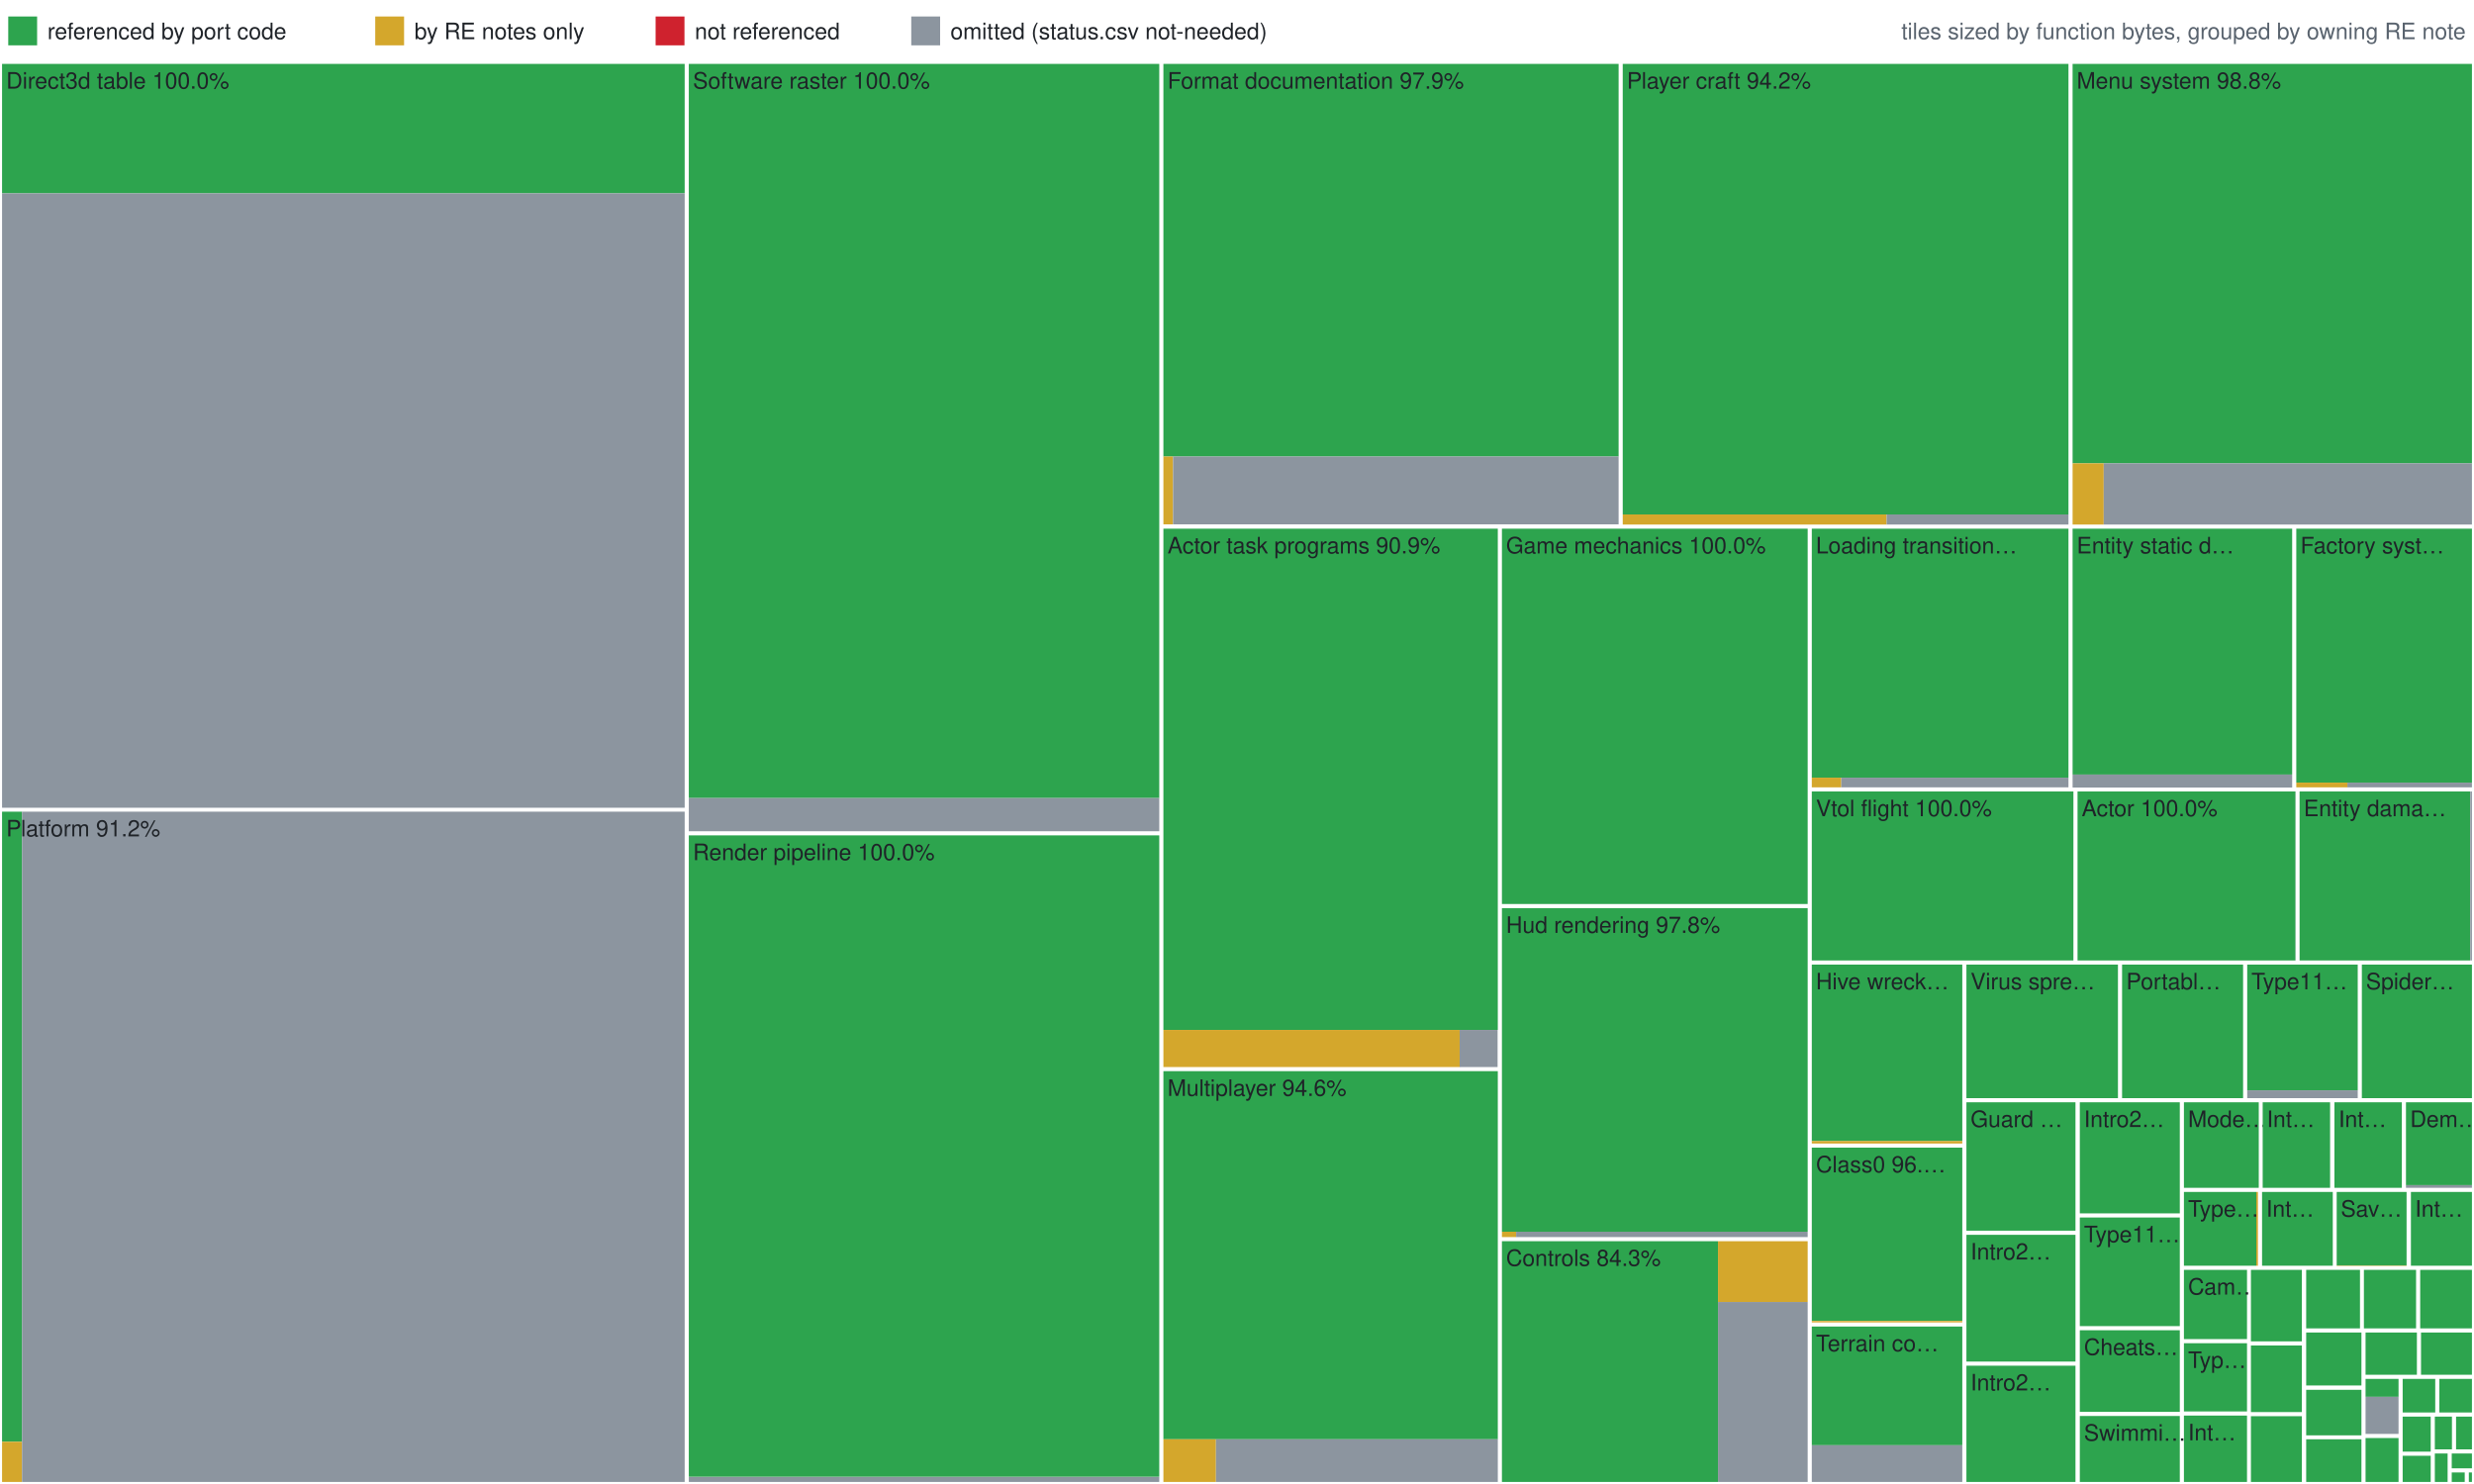
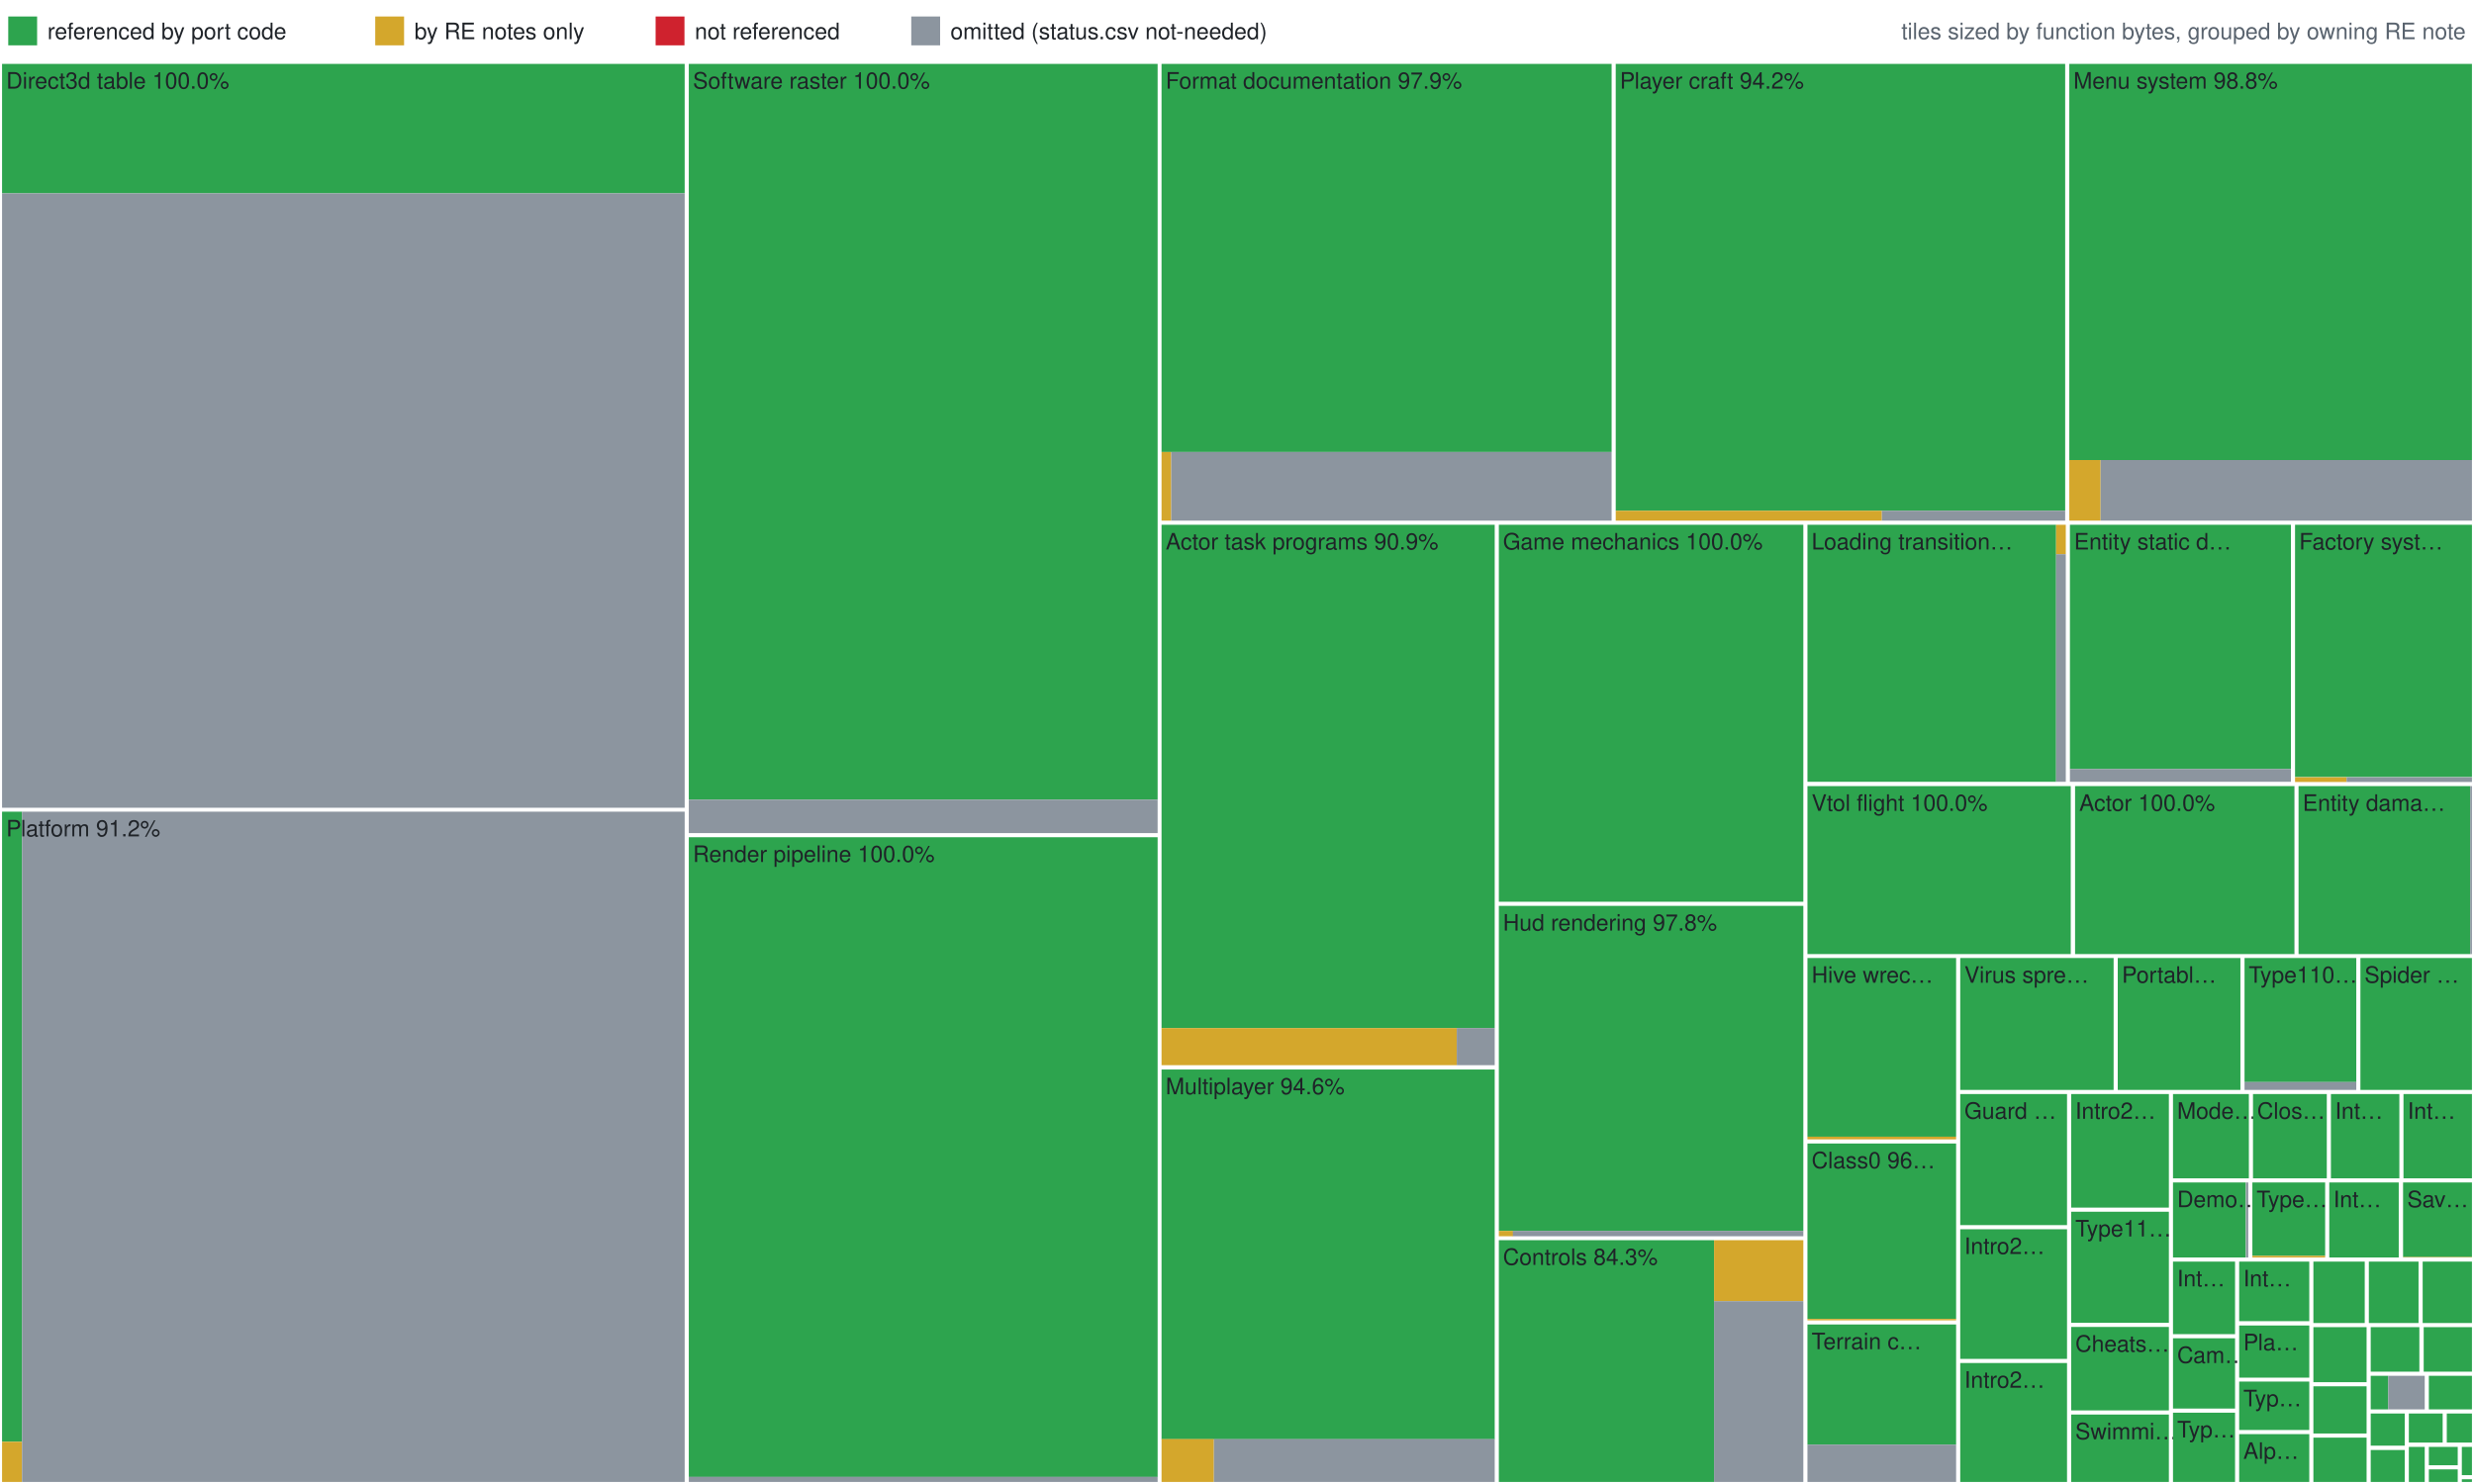
<svg xmlns="http://www.w3.org/2000/svg" width="1200" height="720" viewBox="0 0 1200 720" font-family="Segoe UI, Helvetica, Arial, sans-serif" font-size="11">
  <rect width="1200" height="720" fill="#ffffff" />
  <rect x="4" y="8" width="14" height="14" fill="#2da44e" />
  <text x="23" y="19" fill="#1f2328">referenced by port code</text>
  <rect x="182" y="8" width="14" height="14" fill="#d4a72c" />
  <text x="201" y="19" fill="#1f2328">by RE notes only</text>
  <rect x="318" y="8" width="14" height="14" fill="#cf222e" />
  <text x="337" y="19" fill="#1f2328">not referenced</text>
  <rect x="442" y="8" width="14" height="14" fill="#8c959f" />
  <text x="461" y="19" fill="#1f2328">omitted (status.csv not-needed)</text>
  <text x="1196" y="19" fill="#59636e" text-anchor="end">tiles sized by function bytes, grouped by owning RE note</text>
  <g>
    <rect x="1" y="31" width="331.1" height="62.8" fill="#2da44e" />
    <rect x="1" y="93.8" width="331.1" height="298.1" fill="#8c959f" />
    <text x="3" y="43" fill="#1f2328">Direct3d table 100.0%</text>
  </g>
  <g>
    <rect x="1" y="393.8" width="9.7" height="305.7" fill="#2da44e" />
    <rect x="1" y="699.5" width="9.7" height="19.5" fill="#d4a72c" />
    <rect x="10.7" y="393.8" width="321.4" height="325.2" fill="#8c959f" />
    <text x="3" y="405.8" fill="#1f2328">Platform 91.2%</text>
  </g>
  <g>
-     <rect x="334.1" y="31" width="228.2" height="356.2" fill="#2da44e" />
-     <rect x="334.1" y="387.2" width="228.2" height="16.1" fill="#8c959f" />
+     <rect x="334.1" y="31" width="227.4" height="357" fill="#2da44e" />
+     <rect x="334.1" y="388" width="227.4" height="16.2" fill="#8c959f" />
    <text x="336.1" y="43" fill="#1f2328">Software raster 100.0%</text>
  </g>
  <g>
-     <rect x="334.1" y="405.3" width="228.2" height="311.2" fill="#2da44e" />
-     <rect x="334.1" y="716.6" width="228.2" height="2.4" fill="#8c959f" />
-     <text x="336.1" y="417.3" fill="#1f2328">Render pipeline 100.0%</text>
-   </g>
-   <g>
-     <rect x="564.3" y="31" width="220.8" height="190.5" fill="#2da44e" />
-     <rect x="564.3" y="221.5" width="4.7" height="32.9" fill="#d4a72c" />
-     <rect x="569" y="221.5" width="216.1" height="32.9" fill="#8c959f" />
-     <text x="566.3" y="43" fill="#1f2328">Format documentation 97.9%</text>
-   </g>
-   <g>
-     <rect x="787.1" y="31" width="216.2" height="218.6" fill="#2da44e" />
-     <rect x="787.1" y="249.6" width="128" height="4.9" fill="#d4a72c" />
-     <rect x="915.1" y="249.6" width="88.2" height="4.9" fill="#8c959f" />
-     <text x="789.1" y="43" fill="#1f2328">Player craft 94.2%</text>
-   </g>
-   <g>
-     <rect x="1005.3" y="31" width="193.7" height="193.8" fill="#2da44e" />
-     <rect x="1005.3" y="224.8" width="15.1" height="29.7" fill="#d4a72c" />
-     <rect x="1020.4" y="224.8" width="178.6" height="29.7" fill="#8c959f" />
-     <text x="1007.3" y="43" fill="#1f2328">Menu system 98.8%</text>
-   </g>
-   <g>
-     <rect x="564.3" y="256.5" width="162.2" height="243.2" fill="#2da44e" />
-     <rect x="564.3" y="499.7" width="143.8" height="18" fill="#d4a72c" />
-     <rect x="708" y="499.7" width="18.4" height="18" fill="#8c959f" />
-     <text x="566.3" y="268.5" fill="#1f2328">Actor task programs 90.9%</text>
-   </g>
-   <g>
-     <rect x="564.3" y="519.7" width="162.2" height="178.6" fill="#2da44e" />
-     <rect x="564.3" y="698.3" width="25.5" height="20.7" fill="#d4a72c" />
-     <rect x="589.8" y="698.3" width="136.7" height="20.7" fill="#8c959f" />
-     <text x="566.3" y="531.7" fill="#1f2328">Multiplayer 94.6%</text>
-   </g>
-   <g>
-     <rect x="728.5" y="256.5" width="148.3" height="182.1" fill="#2da44e" />
-     <text x="730.5" y="268.5" fill="#1f2328">Game mechanics 100.0%</text>
-   </g>
-   <g>
-     <rect x="728.5" y="440.6" width="148.3" height="157" fill="#2da44e" />
-     <rect x="728.5" y="597.6" width="6.9" height="2.6" fill="#d4a72c" />
-     <rect x="735.4" y="597.6" width="141.4" height="2.6" fill="#8c959f" />
-     <text x="730.5" y="452.6" fill="#1f2328">Hud rendering 97.8%</text>
-   </g>
-   <g>
-     <rect x="728.5" y="602.2" width="104.8" height="116.8" fill="#2da44e" />
-     <rect x="833.3" y="602.2" width="43.5" height="29.5" fill="#d4a72c" />
-     <rect x="833.3" y="631.7" width="43.5" height="87.3" fill="#8c959f" />
-     <text x="730.5" y="614.2" fill="#1f2328">Controls 84.3%</text>
-   </g>
-   <g>
-     <rect x="878.8" y="256.5" width="124.5" height="120.8" fill="#2da44e" />
-     <rect x="878.8" y="377.3" width="14.3" height="4.7" fill="#d4a72c" />
-     <rect x="893.1" y="377.3" width="110.2" height="4.7" fill="#8c959f" />
-     <text x="880.8" y="268.5" fill="#1f2328">Loading transition…</text>
-   </g>
-   <g>
-     <rect x="1005.3" y="256.5" width="106.5" height="119.3" fill="#2da44e" />
-     <rect x="1005.3" y="375.8" width="106.5" height="6.3" fill="#8c959f" />
-     <text x="1007.3" y="268.5" fill="#1f2328">Entity static d…</text>
-   </g>
-   <g>
-     <rect x="1113.8" y="256.5" width="85.2" height="123.2" fill="#2da44e" />
-     <rect x="1113.8" y="379.7" width="24.9" height="2.3" fill="#d4a72c" />
-     <rect x="1138.6" y="379.7" width="60.4" height="2.3" fill="#8c959f" />
-     <text x="1115.8" y="268.5" fill="#1f2328">Factory syst…</text>
-   </g>
-   <g>
-     <rect x="878.8" y="384" width="126.9" height="82" fill="#2da44e" />
-     <text x="880.8" y="396" fill="#1f2328">Vtol flight 100.0%</text>
-   </g>
-   <g>
-     <rect x="1007.7" y="384" width="105.7" height="82" fill="#2da44e" />
-     <rect x="1113.4" y="384" width="0.1" height="82" fill="#8c959f" />
-     <text x="1009.7" y="396" fill="#1f2328">Actor 100.0%</text>
-   </g>
-   <g>
-     <rect x="1115.4" y="384" width="82.7" height="82" fill="#2da44e" />
-     <rect x="1198.2" y="384" width="0.8" height="82" fill="#8c959f" />
-     <text x="1117.4" y="396" fill="#1f2328">Entity dama…</text>
-   </g>
-   <g>
-     <rect x="878.8" y="468" width="73" height="85.6" fill="#2da44e" />
-     <rect x="878.8" y="553.6" width="73" height="1.2" fill="#d4a72c" />
-     <text x="880.8" y="480" fill="#1f2328">Hive wreck…</text>
-   </g>
-   <g>
-     <rect x="878.8" y="556.8" width="73" height="84" fill="#2da44e" />
-     <rect x="878.8" y="640.9" width="73" height="0.7" fill="#d4a72c" />
-     <text x="880.8" y="568.8" fill="#1f2328">Class0 96.…</text>
-   </g>
-   <g>
-     <rect x="878.8" y="643.6" width="73" height="57.6" fill="#2da44e" />
-     <rect x="878.8" y="701.2" width="73" height="17.8" fill="#8c959f" />
-     <text x="880.8" y="655.6" fill="#1f2328">Terrain co…</text>
-   </g>
-   <g>
-     <rect x="953.8" y="468" width="73.5" height="64.8" fill="#2da44e" />
-     <text x="955.8" y="480" fill="#1f2328">Virus spre…</text>
-   </g>
-   <g>
-     <rect x="1029.3" y="468" width="58.7" height="64.8" fill="#2da44e" />
-     <text x="1031.3" y="480" fill="#1f2328">Portabl…</text>
-   </g>
-   <g>
-     <rect x="1090" y="468" width="53.6" height="61" fill="#2da44e" />
-     <rect x="1090" y="529" width="53.6" height="3.8" fill="#8c959f" />
-     <text x="1092" y="480" fill="#1f2328">Type11…</text>
-   </g>
-   <g>
-     <rect x="1145.6" y="468" width="53.4" height="64.8" fill="#2da44e" />
-     <text x="1147.6" y="480" fill="#1f2328">Spider…</text>
-   </g>
-   <g>
-     <rect x="953.8" y="534.8" width="52.9" height="62.3" fill="#2da44e" />
-     <text x="955.8" y="546.8" fill="#1f2328">Guard …</text>
-   </g>
-   <g>
-     <rect x="953.8" y="599.1" width="52.9" height="61.5" fill="#2da44e" />
-     <text x="955.8" y="611.1" fill="#1f2328">Intro2…</text>
-   </g>
-   <g>
-     <rect x="953.8" y="662.6" width="52.9" height="56.4" fill="#2da44e" />
-     <text x="955.8" y="674.6" fill="#1f2328">Intro2…</text>
-   </g>
-   <g>
-     <rect x="1008.8" y="534.8" width="48.5" height="53.9" fill="#2da44e" />
-     <text x="1010.8" y="546.8" fill="#1f2328">Intro2…</text>
-   </g>
-   <g>
-     <rect x="1008.8" y="590.7" width="48.5" height="52.7" fill="#2da44e" />
-     <text x="1010.8" y="602.7" fill="#1f2328">Type11…</text>
-   </g>
-   <g>
-     <rect x="1008.8" y="645.4" width="48.5" height="39.6" fill="#2da44e" />
-     <text x="1010.8" y="657.4" fill="#1f2328">Cheats…</text>
-   </g>
-   <g>
-     <rect x="1008.8" y="687" width="48.5" height="32" fill="#2da44e" />
-     <text x="1010.8" y="699" fill="#1f2328">Swimmi…</text>
-   </g>
-   <g>
-     <rect x="1059.3" y="534.8" width="36.3" height="41.5" fill="#2da44e" />
-     <text x="1061.3" y="546.8" fill="#1f2328">Mode…</text>
-   </g>
-   <g>
-     <rect x="1097.5" y="534.8" width="32.7" height="41.5" fill="#2da44e" />
-     <text x="1099.5" y="546.8" fill="#1f2328">Int…</text>
-   </g>
-   <g>
-     <rect x="1132.3" y="534.8" width="32.7" height="41.5" fill="#2da44e" />
-     <text x="1134.3" y="546.8" fill="#1f2328">Int…</text>
-   </g>
-   <g>
-     <rect x="1167" y="534.8" width="32" height="40.2" fill="#2da44e" />
-     <rect x="1167" y="575" width="32" height="1.3" fill="#8c959f" />
-     <text x="1169" y="546.8" fill="#1f2328">Dem…</text>
-   </g>
-   <g>
-     <rect x="1059.3" y="578.3" width="35.1" height="35.8" fill="#2da44e" />
-     <rect x="1094.4" y="578.3" width="0.8" height="35.8" fill="#d4a72c" />
-     <text x="1061.3" y="590.3" fill="#1f2328">Type…</text>
-   </g>
-   <g>
-     <rect x="1097.2" y="578.3" width="34.3" height="35.8" fill="#2da44e" />
-     <text x="1099.2" y="590.3" fill="#1f2328">Int…</text>
-   </g>
-   <g>
-     <rect x="1133.4" y="578.3" width="33.9" height="35.7" fill="#2da44e" />
-     <rect x="1133.4" y="613.9" width="33.9" height="0.2" fill="#d4a72c" />
-     <text x="1135.4" y="590.3" fill="#1f2328">Sav…</text>
-   </g>
-   <g>
-     <rect x="1169.4" y="578.3" width="29.6" height="35.8" fill="#2da44e" />
-     <text x="1171.4" y="590.3" fill="#1f2328">Int…</text>
-   </g>
-   <g>
-     <rect x="1059.3" y="616.1" width="30.6" height="33.6" fill="#2da44e" />
-     <text x="1061.3" y="628.1" fill="#1f2328">Cam…</text>
-   </g>
-   <g>
-     <rect x="1059.3" y="651.7" width="30.6" height="33.1" fill="#2da44e" />
-     <text x="1061.3" y="663.7" fill="#1f2328">Typ…</text>
-   </g>
-   <g>
-     <rect x="1059.3" y="686.8" width="30.6" height="32.2" fill="#2da44e" />
-     <text x="1061.3" y="698.8" fill="#1f2328">Int…</text>
-   </g>
-   <g>
-     <rect x="1091.8" y="616.1" width="24.7" height="34.7" fill="#2da44e" />
-   </g>
-   <g>
-     <rect x="1091.8" y="652.8" width="24.7" height="32.3" fill="#2da44e" />
-   </g>
-   <g>
-     <rect x="1091.8" y="687.1" width="24.7" height="31.9" fill="#2da44e" />
-   </g>
-   <g>
-     <rect x="1118.6" y="616.1" width="26.1" height="28.4" fill="#2da44e" />
-   </g>
-   <g>
-     <rect x="1146.6" y="616.1" width="25.3" height="28.4" fill="#2da44e" />
-   </g>
-   <g>
-     <rect x="1173.9" y="616.1" width="25.1" height="28.4" fill="#2da44e" />
-   </g>
-   <g>
-     <rect x="1118.6" y="646.5" width="26.8" height="25.7" fill="#2da44e" />
-   </g>
-   <g>
-     <rect x="1118.6" y="674.3" width="26.8" height="22.1" fill="#2da44e" />
-   </g>
-   <g>
-     <rect x="1118.6" y="698.3" width="26.8" height="20.7" fill="#2da44e" />
-   </g>
-   <g>
-     <rect x="1147.4" y="646.5" width="24.9" height="20.5" fill="#2da44e" />
-   </g>
-   <g>
-     <rect x="1174.3" y="646.5" width="24.7" height="20.5" fill="#2da44e" />
-   </g>
-   <g>
-     <rect x="1147.4" y="669" width="16" height="8.7" fill="#2da44e" />
-     <rect x="1147.4" y="677.7" width="16" height="18" fill="#8c959f" />
-   </g>
-   <g>
-     <rect x="1147.4" y="697.7" width="16" height="21.3" fill="#2da44e" />
-   </g>
-   <g>
-     <rect x="1165.4" y="669" width="15.8" height="16.3" fill="#2da44e" />
-   </g>
-   <g>
-     <rect x="1183.2" y="669" width="15.8" height="16.3" fill="#2da44e" />
-   </g>
-   <g>
-     <rect x="1165.4" y="687.3" width="13.6" height="17" fill="#2da44e" />
-   </g>
-   <g>
-     <rect x="1165.4" y="706.3" width="13.6" height="12.7" fill="#2da44e" />
-   </g>
-   <g>
-     <rect x="1181" y="687.3" width="8.3" height="15.9" fill="#2da44e" />
-   </g>
-   <g>
-     <rect x="1191.3" y="687.3" width="7.7" height="15.9" fill="#2da44e" />
-   </g>
-   <g>
-     <rect x="1181" y="705.2" width="6.2" height="13.8" fill="#2da44e" />
-   </g>
-   <g>
-     <rect x="1189.2" y="705.2" width="9.8" height="7.2" fill="#2da44e" />
-   </g>
-   <g>
-     <rect x="1189.2" y="714.4" width="6.3" height="4.6" fill="#2da44e" />
-   </g>
-   <g>
-     <rect x="1197.5" y="714.4" width="1.5" height="4.6" fill="#2da44e" />
+     <rect x="334.1" y="406.2" width="227.4" height="310.4" fill="#2da44e" />
+     <rect x="334.1" y="716.5" width="227.4" height="2.5" fill="#8c959f" />
+     <text x="336.1" y="418.2" fill="#1f2328">Render pipeline 100.0%</text>
+   </g>
+   <g>
+     <rect x="563.4" y="31" width="218.3" height="188.3" fill="#2da44e" />
+     <rect x="563.4" y="219.3" width="4.7" height="33.3" fill="#d4a72c" />
+     <rect x="568.1" y="219.3" width="213.6" height="33.3" fill="#8c959f" />
+     <text x="565.4" y="43" fill="#1f2328">Format documentation 97.9%</text>
+   </g>
+   <g>
+     <rect x="783.7" y="31" width="218" height="216.8" fill="#2da44e" />
+     <rect x="783.7" y="247.8" width="129.1" height="4.8" fill="#d4a72c" />
+     <rect x="912.8" y="247.8" width="88.9" height="4.8" fill="#8c959f" />
+     <text x="785.7" y="43" fill="#1f2328">Player craft 94.2%</text>
+   </g>
+   <g>
+     <rect x="1003.7" y="31" width="195.3" height="192.2" fill="#2da44e" />
+     <rect x="1003.7" y="223.2" width="15.2" height="29.4" fill="#d4a72c" />
+     <rect x="1018.9" y="223.2" width="180.1" height="29.4" fill="#8c959f" />
+     <text x="1005.7" y="43" fill="#1f2328">Menu system 98.8%</text>
+   </g>
+   <g>
+     <rect x="563.4" y="254.6" width="161.6" height="244.2" fill="#2da44e" />
+     <rect x="563.4" y="498.8" width="143.2" height="18" fill="#d4a72c" />
+     <rect x="706.6" y="498.8" width="18.4" height="18" fill="#8c959f" />
+     <text x="565.4" y="266.6" fill="#1f2328">Actor task programs 90.9%</text>
+   </g>
+   <g>
+     <rect x="563.4" y="518.9" width="161.6" height="179.4" fill="#2da44e" />
+     <rect x="563.4" y="698.2" width="25.4" height="20.8" fill="#d4a72c" />
+     <rect x="588.8" y="698.2" width="136.2" height="20.8" fill="#8c959f" />
+     <text x="565.4" y="530.9" fill="#1f2328">Multiplayer 94.6%</text>
+   </g>
+   <g>
+     <rect x="727" y="254.6" width="147.7" height="182.9" fill="#2da44e" />
+     <text x="729" y="266.6" fill="#1f2328">Game mechanics 100.0%</text>
+   </g>
+   <g>
+     <rect x="727" y="439.5" width="147.7" height="157.7" fill="#2da44e" />
+     <rect x="727" y="597.2" width="6.9" height="2.6" fill="#d4a72c" />
+     <rect x="733.8" y="597.2" width="140.9" height="2.6" fill="#8c959f" />
+     <text x="729" y="451.5" fill="#1f2328">Hud rendering 97.8%</text>
+   </g>
+   <g>
+     <rect x="727" y="601.7" width="104.4" height="117.3" fill="#2da44e" />
+     <rect x="831.4" y="601.7" width="43.3" height="29.6" fill="#d4a72c" />
+     <rect x="831.4" y="631.3" width="43.3" height="87.7" fill="#8c959f" />
+     <text x="729" y="613.7" fill="#1f2328">Controls 84.3%</text>
+   </g>
+   <g>
+     <rect x="876.7" y="254.6" width="120.6" height="124.7" fill="#2da44e" />
+     <rect x="997.3" y="254.6" width="4.7" height="14.3" fill="#d4a72c" />
+     <rect x="997.3" y="268.9" width="4.7" height="110.4" fill="#8c959f" />
+     <text x="878.7" y="266.6" fill="#1f2328">Loading transition…</text>
+   </g>
+   <g>
+     <rect x="1004" y="254.6" width="107.2" height="118.5" fill="#2da44e" />
+     <rect x="1004" y="373.1" width="107.2" height="6.2" fill="#8c959f" />
+     <text x="1006" y="266.6" fill="#1f2328">Entity static d…</text>
+   </g>
+   <g>
+     <rect x="1113.2" y="254.6" width="85.8" height="122.4" fill="#2da44e" />
+     <rect x="1113.2" y="377.1" width="25" height="2.3" fill="#d4a72c" />
+     <rect x="1138.2" y="377.1" width="60.8" height="2.3" fill="#8c959f" />
+     <text x="1115.2" y="266.6" fill="#1f2328">Factory syst…</text>
+   </g>
+   <g>
+     <rect x="876.7" y="381.4" width="127.7" height="81.5" fill="#2da44e" />
+     <text x="878.7" y="393.4" fill="#1f2328">Vtol flight 100.0%</text>
+   </g>
+   <g>
+     <rect x="1006.5" y="381.4" width="106.4" height="81.5" fill="#2da44e" />
+     <rect x="1112.8" y="381.4" width="0.1" height="81.5" fill="#8c959f" />
+     <text x="1008.5" y="393.4" fill="#1f2328">Actor 100.0%</text>
+   </g>
+   <g>
+     <rect x="1114.9" y="381.4" width="83.3" height="81.5" fill="#2da44e" />
+     <rect x="1198.2" y="381.4" width="0.8" height="81.5" fill="#8c959f" />
+     <text x="1116.9" y="393.4" fill="#1f2328">Entity dama…</text>
+   </g>
+   <g>
+     <rect x="876.7" y="464.8" width="72.1" height="86.7" fill="#2da44e" />
+     <rect x="876.7" y="551.5" width="72.1" height="1.3" fill="#d4a72c" />
+     <text x="878.7" y="476.8" fill="#1f2328">Hive wrec…</text>
+   </g>
+   <g>
+     <rect x="876.7" y="554.8" width="72.1" height="85.1" fill="#2da44e" />
+     <rect x="876.7" y="639.9" width="72.1" height="0.7" fill="#d4a72c" />
+     <text x="878.7" y="566.8" fill="#1f2328">Class0 96…</text>
+   </g>
+   <g>
+     <rect x="876.7" y="642.6" width="72.1" height="58.3" fill="#2da44e" />
+     <rect x="876.7" y="700.9" width="72.1" height="18.1" fill="#8c959f" />
+     <text x="878.7" y="654.6" fill="#1f2328">Terrain c…</text>
+   </g>
+   <g>
+     <rect x="950.8" y="464.8" width="74.4" height="64" fill="#2da44e" />
+     <text x="952.8" y="476.8" fill="#1f2328">Virus spre…</text>
+   </g>
+   <g>
+     <rect x="1027.2" y="464.8" width="59.5" height="64" fill="#2da44e" />
+     <text x="1029.2" y="476.8" fill="#1f2328">Portabl…</text>
+   </g>
+   <g>
+     <rect x="1088.7" y="464.8" width="54.2" height="60.2" fill="#2da44e" />
+     <rect x="1088.7" y="525" width="54.2" height="3.8" fill="#8c959f" />
+     <text x="1090.7" y="476.8" fill="#1f2328">Type110…</text>
+   </g>
+   <g>
+     <rect x="1144.9" y="464.8" width="54.1" height="64" fill="#2da44e" />
+     <text x="1146.9" y="476.8" fill="#1f2328">Spider …</text>
+   </g>
+   <g>
+     <rect x="950.8" y="530.8" width="51.8" height="63.6" fill="#2da44e" />
+     <text x="952.8" y="542.8" fill="#1f2328">Guard …</text>
+   </g>
+   <g>
+     <rect x="950.8" y="596.4" width="51.8" height="62.9" fill="#2da44e" />
+     <text x="952.8" y="608.4" fill="#1f2328">Intro2…</text>
+   </g>
+   <g>
+     <rect x="950.8" y="661.3" width="51.8" height="57.7" fill="#2da44e" />
+     <text x="952.8" y="673.3" fill="#1f2328">Intro2…</text>
+   </g>
+   <g>
+     <rect x="1004.6" y="530.8" width="47.4" height="55.1" fill="#2da44e" />
+     <text x="1006.6" y="542.8" fill="#1f2328">Intro2…</text>
+   </g>
+   <g>
+     <rect x="1004.6" y="587.9" width="47.4" height="53.9" fill="#2da44e" />
+     <text x="1006.6" y="599.9" fill="#1f2328">Type11…</text>
+   </g>
+   <g>
+     <rect x="1004.6" y="643.8" width="47.4" height="40.5" fill="#2da44e" />
+     <text x="1006.6" y="655.8" fill="#1f2328">Cheats…</text>
+   </g>
+   <g>
+     <rect x="1004.6" y="686.3" width="47.4" height="32.7" fill="#2da44e" />
+     <text x="1006.6" y="698.3" fill="#1f2328">Swimmi…</text>
+   </g>
+   <g>
+     <rect x="1054" y="530.8" width="36.8" height="40.9" fill="#2da44e" />
+     <text x="1056" y="542.8" fill="#1f2328">Mode…</text>
+   </g>
+   <g>
+     <rect x="1092.8" y="530.8" width="35.8" height="40.9" fill="#2da44e" />
+     <text x="1094.8" y="542.8" fill="#1f2328">Clos…</text>
+   </g>
+   <g>
+     <rect x="1130.6" y="530.8" width="33.2" height="40.9" fill="#2da44e" />
+     <text x="1132.6" y="542.8" fill="#1f2328">Int…</text>
+   </g>
+   <g>
+     <rect x="1165.8" y="530.8" width="33.2" height="40.9" fill="#2da44e" />
+     <text x="1167.8" y="542.8" fill="#1f2328">Int…</text>
+   </g>
+   <g>
+     <rect x="1054" y="573.7" width="35.3" height="36.4" fill="#2da44e" />
+     <rect x="1089.4" y="573.7" width="1.1" height="36.4" fill="#8c959f" />
+     <text x="1056" y="585.7" fill="#1f2328">Demo…</text>
+   </g>
+   <g>
+     <rect x="1092.5" y="573.7" width="35.3" height="35.6" fill="#2da44e" />
+     <rect x="1092.5" y="609.3" width="35.3" height="0.8" fill="#d4a72c" />
+     <text x="1094.5" y="585.7" fill="#1f2328">Type…</text>
+   </g>
+   <g>
+     <rect x="1129.8" y="573.7" width="33.7" height="36.4" fill="#2da44e" />
+     <text x="1131.8" y="585.7" fill="#1f2328">Int…</text>
+   </g>
+   <g>
+     <rect x="1165.6" y="573.7" width="33.4" height="36.2" fill="#2da44e" />
+     <rect x="1165.6" y="609.9" width="33.4" height="0.2" fill="#d4a72c" />
+     <text x="1167.6" y="585.7" fill="#1f2328">Sav…</text>
+   </g>
+   <g>
+     <rect x="1054" y="612.1" width="30.1" height="35.2" fill="#2da44e" />
+     <text x="1056" y="624.1" fill="#1f2328">Int…</text>
+   </g>
+   <g>
+     <rect x="1054" y="649.3" width="30.1" height="34.1" fill="#2da44e" />
+     <text x="1056" y="661.3" fill="#1f2328">Cam…</text>
+   </g>
+   <g>
+     <rect x="1054" y="685.4" width="30.1" height="33.6" fill="#2da44e" />
+     <text x="1056" y="697.4" fill="#1f2328">Typ…</text>
+   </g>
+   <g>
+     <rect x="1086.1" y="612.1" width="34" height="28.9" fill="#2da44e" />
+     <text x="1088.1" y="624.1" fill="#1f2328">Int…</text>
+   </g>
+   <g>
+     <rect x="1086.1" y="643.1" width="34" height="25.3" fill="#2da44e" />
+     <text x="1088.1" y="655.1" fill="#1f2328">Pla…</text>
+   </g>
+   <g>
+     <rect x="1086.1" y="670.3" width="34" height="23.5" fill="#2da44e" />
+     <text x="1088.1" y="682.3" fill="#1f2328">Typ…</text>
+   </g>
+   <g>
+     <rect x="1086.1" y="695.8" width="34" height="23.2" fill="#2da44e" />
+     <text x="1088.1" y="707.8" fill="#1f2328">Alp…</text>
+   </g>
+   <g>
+     <rect x="1122.1" y="612.1" width="24.9" height="29.8" fill="#2da44e" />
+   </g>
+   <g>
+     <rect x="1149" y="612.1" width="24.1" height="29.8" fill="#2da44e" />
+   </g>
+   <g>
+     <rect x="1175.1" y="612.1" width="23.9" height="29.8" fill="#2da44e" />
+   </g>
+   <g>
+     <rect x="1122.1" y="643.9" width="25.8" height="26.7" fill="#2da44e" />
+   </g>
+   <g>
+     <rect x="1122.1" y="672.6" width="25.8" height="22.9" fill="#2da44e" />
+   </g>
+   <g>
+     <rect x="1122.1" y="697.5" width="25.8" height="21.5" fill="#2da44e" />
+   </g>
+   <g>
+     <rect x="1149.9" y="643.9" width="23.6" height="21.6" fill="#2da44e" />
+   </g>
+   <g>
+     <rect x="1175.6" y="643.9" width="23.4" height="21.6" fill="#2da44e" />
+   </g>
+   <g>
+     <rect x="1149.9" y="667.5" width="8.5" height="16.3" fill="#2da44e" />
+     <rect x="1158.4" y="667.5" width="17.7" height="16.3" fill="#8c959f" />
+   </g>
+   <g>
+     <rect x="1178.1" y="667.5" width="20.9" height="16.3" fill="#2da44e" />
+   </g>
+   <g>
+     <rect x="1149.9" y="685.8" width="16.5" height="15.6" fill="#2da44e" />
+   </g>
+   <g>
+     <rect x="1149.9" y="703.5" width="16.5" height="15.5" fill="#2da44e" />
+   </g>
+   <g>
+     <rect x="1168.4" y="685.8" width="16.4" height="14.1" fill="#2da44e" />
+   </g>
+   <g>
+     <rect x="1186.8" y="685.8" width="12.2" height="14.1" fill="#2da44e" />
+   </g>
+   <g>
+     <rect x="1168.4" y="702" width="7.7" height="17" fill="#2da44e" />
+   </g>
+   <g>
+     <rect x="1178.1" y="702" width="14" height="8.9" fill="#2da44e" />
+   </g>
+   <g>
+     <rect x="1178.1" y="712.9" width="14" height="6.1" fill="#2da44e" />
+   </g>
+   <g>
+     <rect x="1194.1" y="702" width="4.9" height="13.7" fill="#2da44e" />
+   </g>
+   <g>
+     <rect x="1194.1" y="717.7" width="4.9" height="1.3" fill="#2da44e" />
  </g>
</svg>
